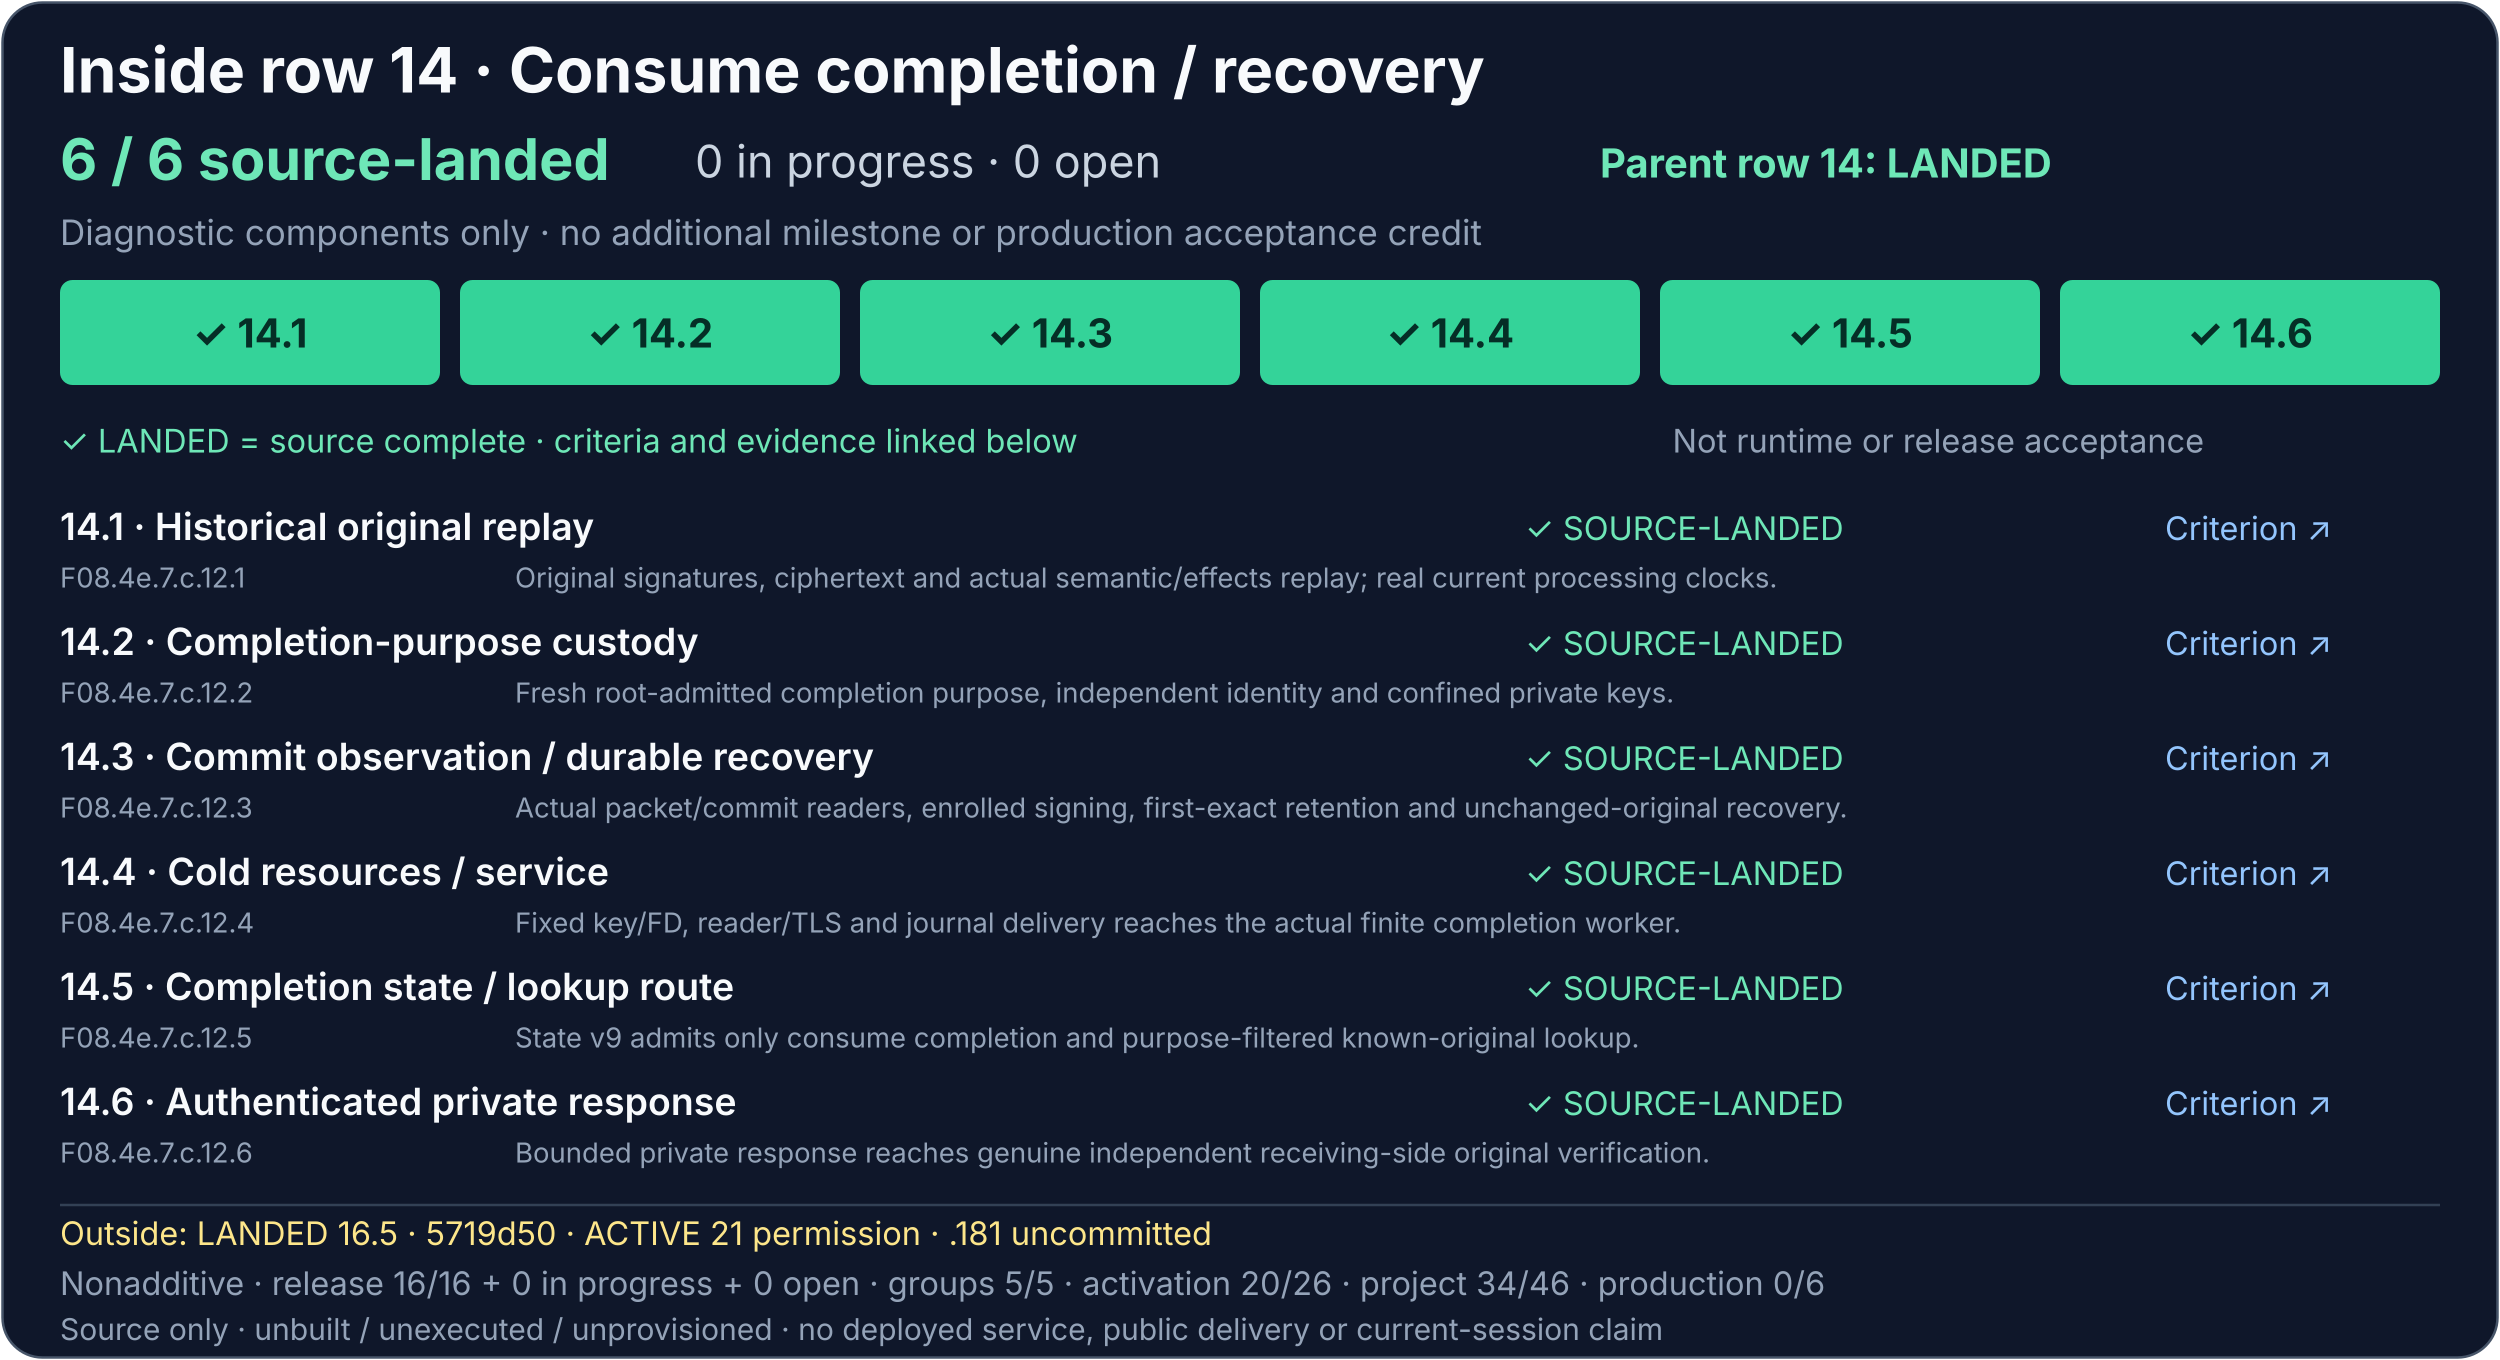
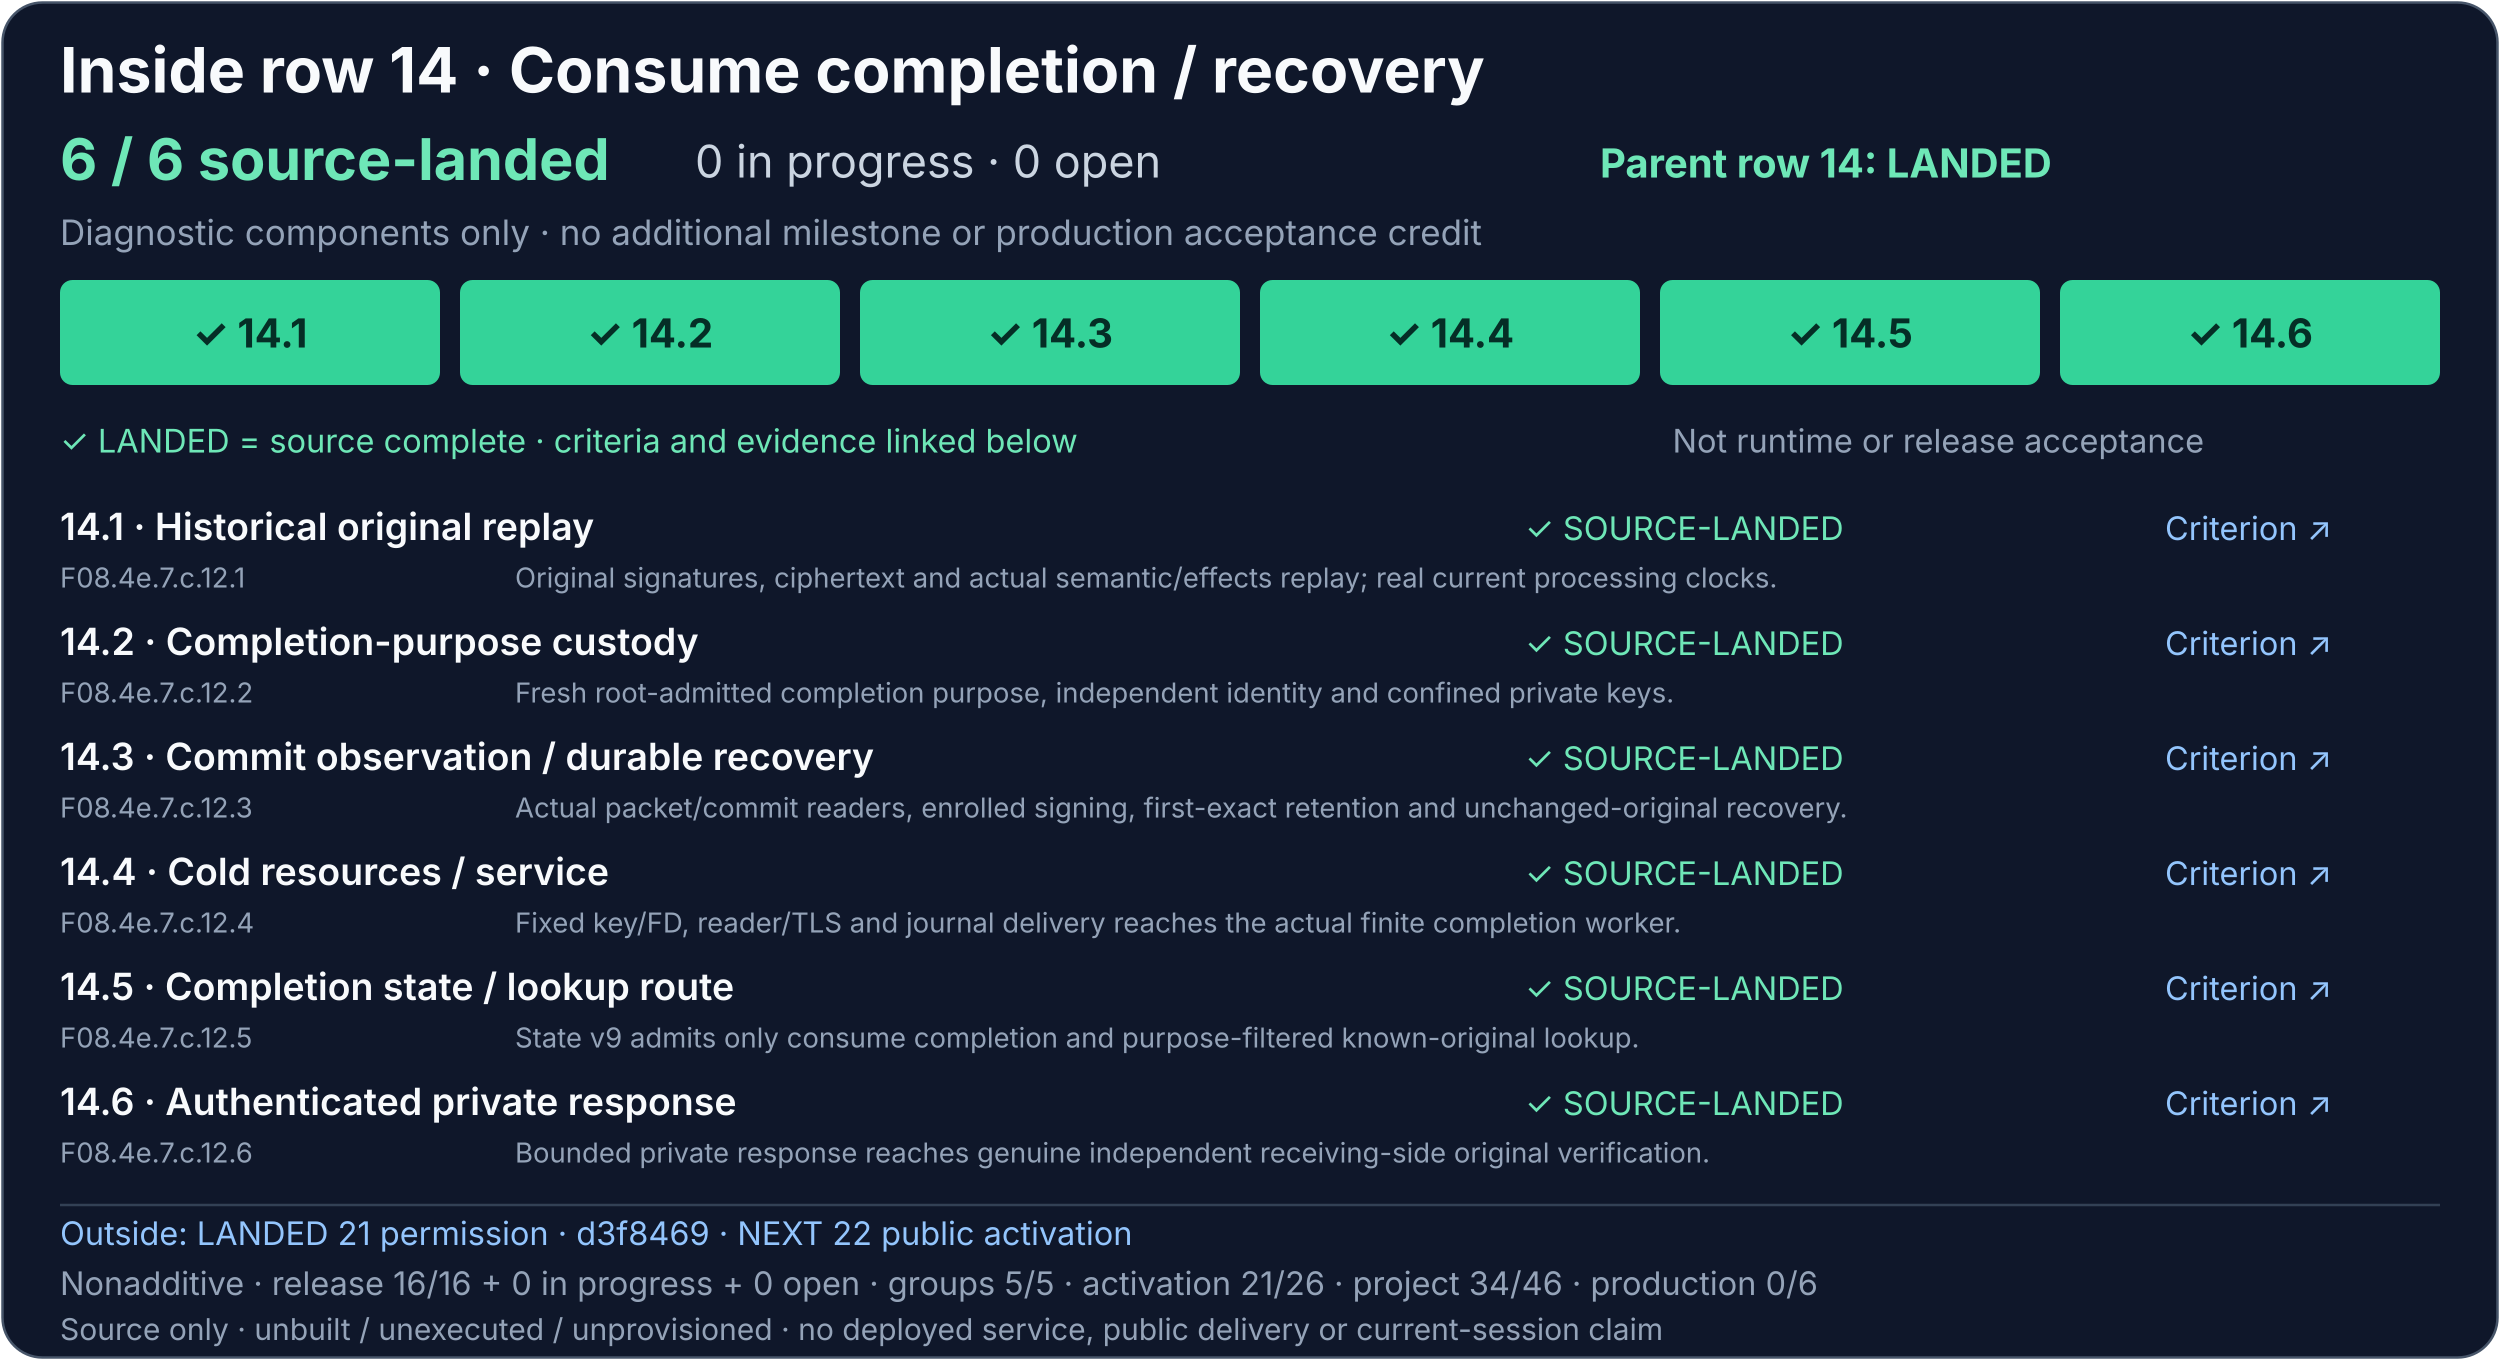
<svg xmlns="http://www.w3.org/2000/svg" width="1000" height="544" viewBox="0 0 1000 544" role="img" aria-labelledby="consume-completion-title consume-completion-description">
  <rect x="1" y="1" width="998" height="542" rx="16" fill="#0f172a" stroke="#475569" />
  <g font-family="system-ui, -apple-system, Segoe UI, sans-serif">
    <text x="24" y="37" fill="#f8fafc" font-size="25" font-weight="700">Inside row 14 · Consume completion / recovery</text>
    <text x="24" y="72" fill="#6ee7b7" font-size="23" font-weight="700">6 / 6 source-landed</text>
    <text x="278" y="71" fill="#cbd5e1" font-size="18">0 in progress · 0 open</text>
    <text x="640" y="71" fill="#6ee7b7" font-size="16" font-weight="700">Parent row 14: LANDED</text>
    <text x="24" y="98" fill="#94a3b8" font-size="14">Diagnostic components only · no additional milestone or production acceptance credit</text>
    <g font-size="16" font-weight="700" text-anchor="middle">
      <a href="../production-status.md#consume-completion-and-recovery-detail">
        <rect x="24" y="112" width="152" height="42" rx="5" fill="#34d399" />
        <text x="100" y="139" fill="#052e26">✓ 14.1</text>
      </a>
      <a href="../production-status.md#consume-completion-and-recovery-detail">
        <rect x="184" y="112" width="152" height="42" rx="5" fill="#34d399" />
        <text x="260" y="139" fill="#052e26">✓ 14.2</text>
      </a>
      <a href="../production-status.md#consume-completion-and-recovery-detail">
        <rect x="344" y="112" width="152" height="42" rx="5" fill="#34d399" />
        <text x="420" y="139" fill="#052e26">✓ 14.3</text>
      </a>
      <a href="../production-status.md#consume-completion-and-recovery-detail">
        <rect x="504" y="112" width="152" height="42" rx="5" fill="#34d399" />
        <text x="580" y="139" fill="#052e26">✓ 14.4</text>
      </a>
      <a href="../production-status.md#consume-completion-and-recovery-detail">
        <rect x="664" y="112" width="152" height="42" rx="5" fill="#34d399" />
        <text x="740" y="139" fill="#052e26">✓ 14.5</text>
      </a>
      <a href="../production-status.md#consume-completion-and-recovery-detail">
        <rect x="824" y="112" width="152" height="42" rx="5" fill="#34d399" />
        <text x="900" y="139" fill="#052e26">✓ 14.6</text>
      </a>
    </g>
    <text x="24" y="181" fill="#6ee7b7" font-size="13">✓ LANDED = source complete · criteria and evidence linked below</text>
    <text x="669" y="181" fill="#94a3b8" font-size="13">Not runtime or release acceptance</text>
    <g font-size="15" font-weight="600" fill="#f8fafc">
      <text x="24" y="216">14.1 · Historical original replay</text>
      <text x="24" y="262">14.2 · Completion-purpose custody</text>
      <text x="24" y="308">14.3 · Commit observation / durable recovery</text>
      <text x="24" y="354">14.4 · Cold resources / service</text>
      <text x="24" y="400">14.5 · Completion state / lookup route</text>
      <text x="24" y="446">14.6 · Authenticated private response</text>
    </g>
    <g font-size="13">
      <text x="610" y="216" fill="#6ee7b7">✓ SOURCE-LANDED</text>
      <text x="610" y="262" fill="#6ee7b7">✓ SOURCE-LANDED</text>
      <text x="610" y="308" fill="#6ee7b7">✓ SOURCE-LANDED</text>
      <text x="610" y="354" fill="#6ee7b7">✓ SOURCE-LANDED</text>
      <text x="610" y="400" fill="#6ee7b7">✓ SOURCE-LANDED</text>
      <text x="610" y="446" fill="#6ee7b7">✓ SOURCE-LANDED</text>
      <a href="../production-status.md#consume-completion-and-recovery-detail" fill="#93c5fd" text-decoration="underline">
        <text x="866" y="216">Criterion ↗</text>
        <text x="866" y="262">Criterion ↗</text>
        <text x="866" y="308">Criterion ↗</text>
        <text x="866" y="354">Criterion ↗</text>
        <text x="866" y="400">Criterion ↗</text>
        <text x="866" y="446">Criterion ↗</text>
      </a>
    </g>
    <g font-size="11" fill="#94a3b8">
      <text x="24" y="235">F08.4e.7.c.12.1</text>
      <text x="206" y="235">Original signatures, ciphertext and actual semantic/effects replay; real current processing clocks.</text>
      <text x="24" y="281">F08.4e.7.c.12.2</text>
      <text x="206" y="281">Fresh root-admitted completion purpose, independent identity and confined private keys.</text>
      <text x="24" y="327">F08.4e.7.c.12.3</text>
      <text x="206" y="327">Actual packet/commit readers, enrolled signing, first-exact retention and unchanged-original recovery.</text>
      <text x="24" y="373">F08.4e.7.c.12.4</text>
      <text x="206" y="373">Fixed key/FD, reader/TLS and journal delivery reaches the actual finite completion worker.</text>
      <text x="24" y="419">F08.4e.7.c.12.5</text>
      <text x="206" y="419">State v9 admits only consume completion and purpose-filtered known-original lookup.</text>
      <text x="24" y="465">F08.4e.7.c.12.6</text>
      <text x="206" y="465">Bounded private response reaches genuine independent receiving-side original verification.</text>
    </g>
    <path d="M24 482H976" stroke="#334155" />
-     <text x="24" y="498" fill="#fde68a" font-size="13">Outside: LANDED 16.5 · 5719d50 · ACTIVE 21 permission · .181 uncommitted</text>
-     <text x="24" y="518" fill="#94a3b8" font-size="13">Nonadditive · release 16/16 + 0 in progress + 0 open · groups 5/5 · activation 20/26 · project 34/46 · production 0/6</text>
+     <text x="24" y="498" fill="#93c5fd" font-size="13">Outside: LANDED 21 permission · d3f8469 · NEXT 22 public activation</text>
+     <text x="24" y="518" fill="#94a3b8" font-size="13">Nonadditive · release 16/16 + 0 in progress + 0 open · groups 5/5 · activation 21/26 · project 34/46 · production 0/6</text>
    <text x="24" y="536" fill="#94a3b8" font-size="12">Source only · unbuilt / unexecuted / unprovisioned · no deployed service, public delivery or current-session claim</text>
  </g>
</svg>
